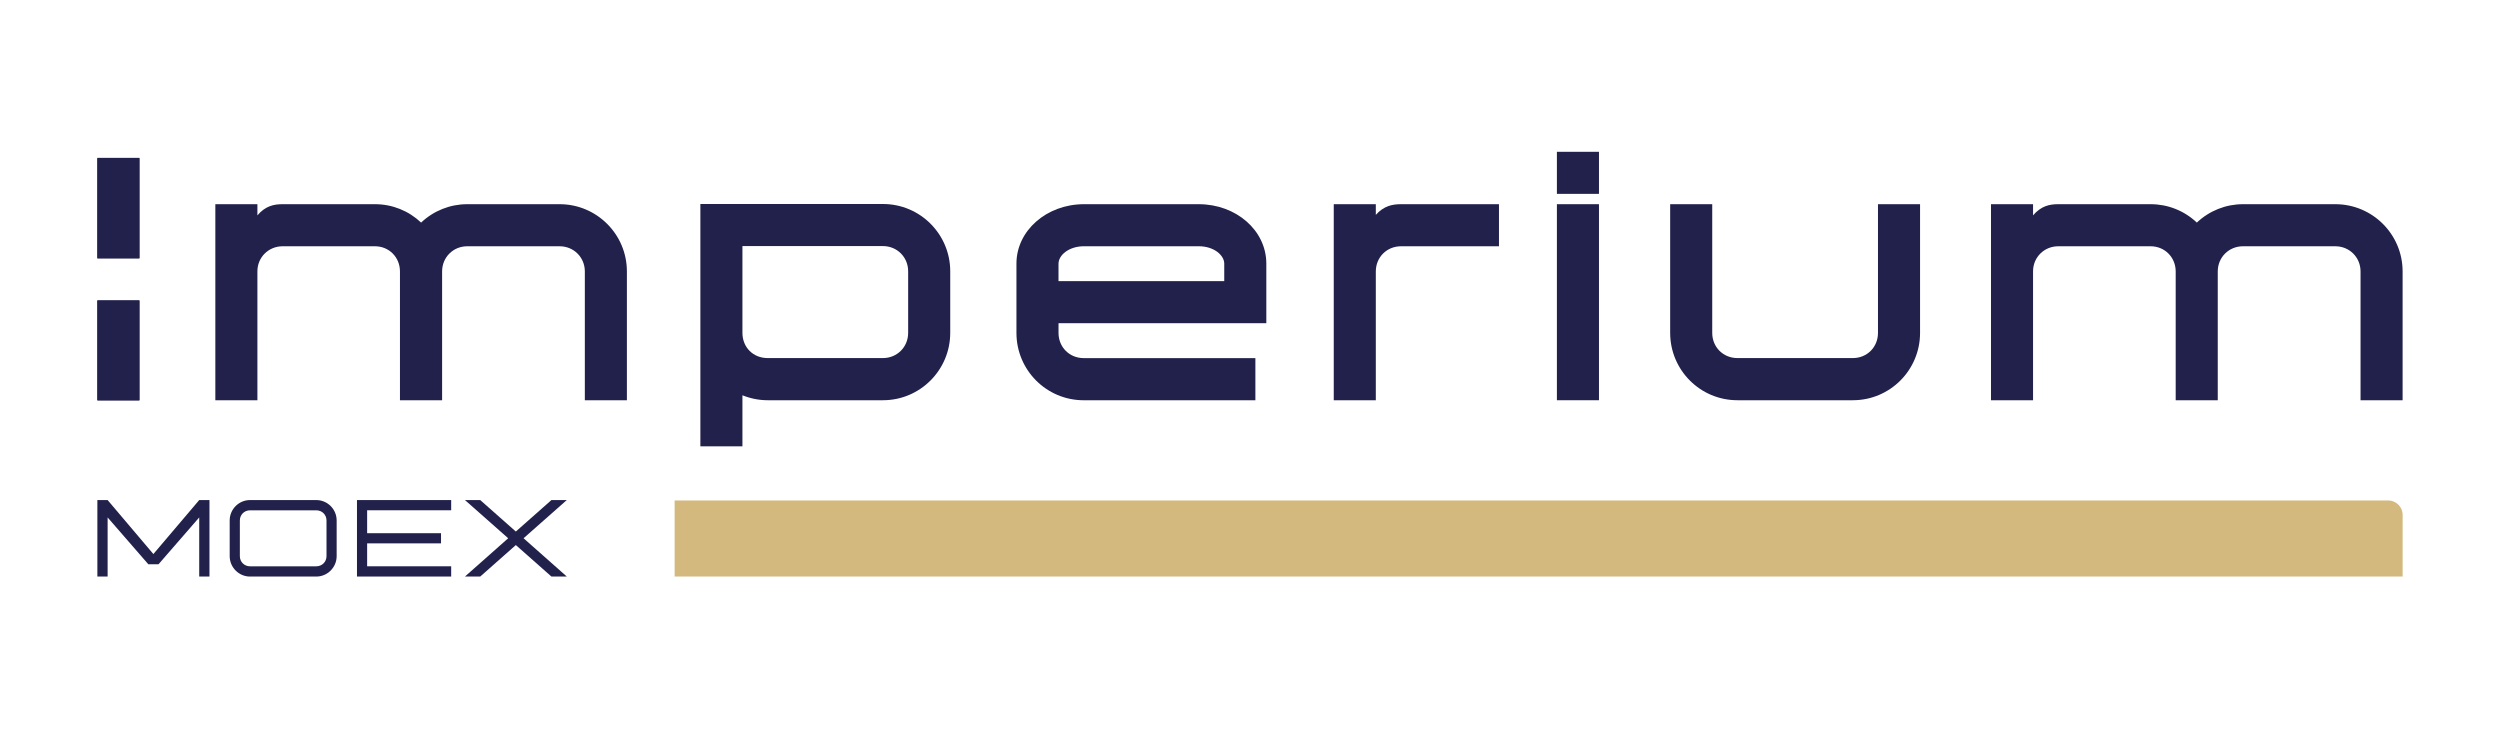
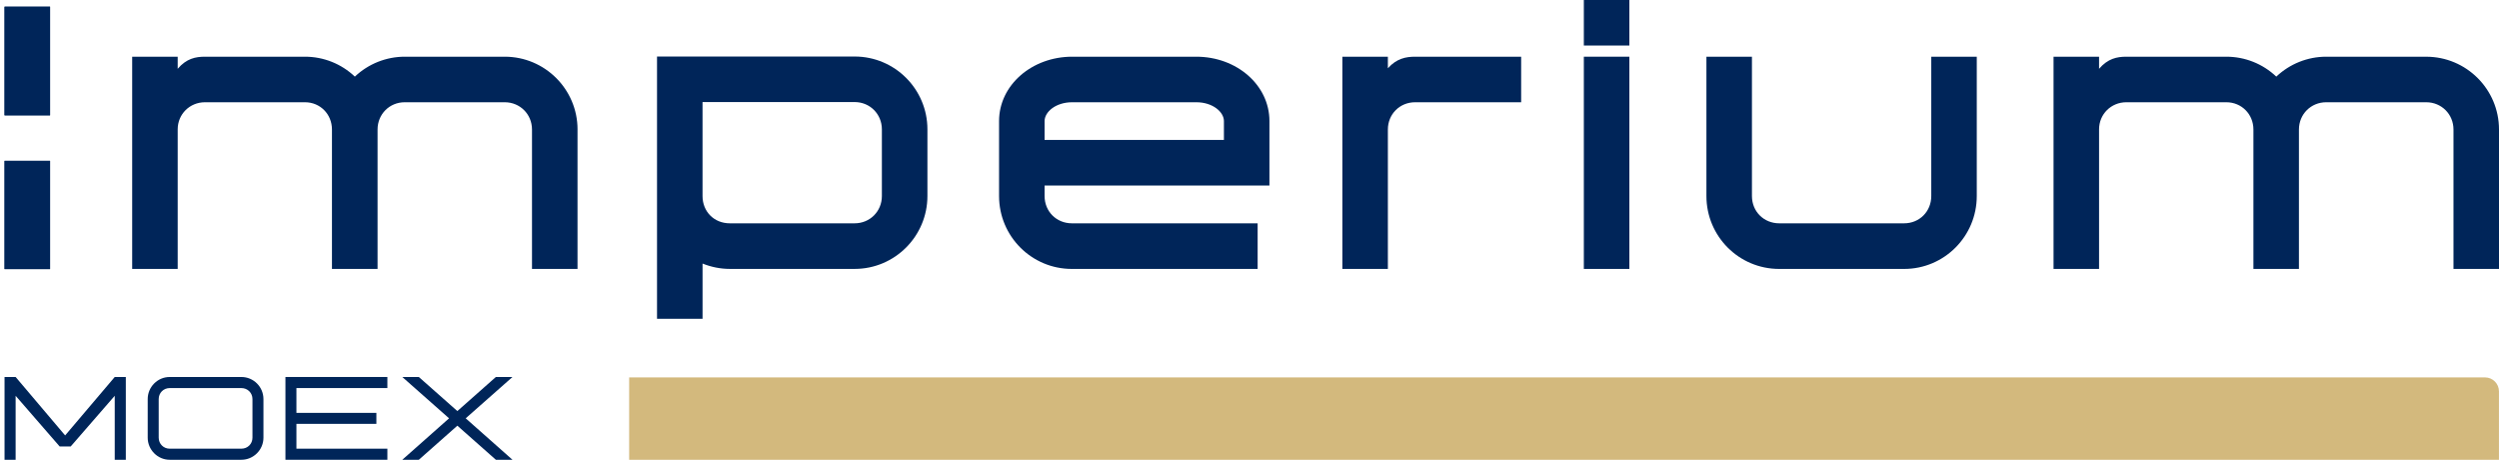
- <svg xmlns="http://www.w3.org/2000/svg" id="Calque_1" viewBox="0 0 1190.55 346.86">
-   <defs>
-     <style>.cls-1{fill:#21214c;}.cls-2{fill:#d3b97d;}</style>
-   </defs>
-   <path class="cls-2" d="M321.27,238.32h816.01c3.81,0,6.9,3.09,6.9,6.9v29.35H321.27v-36.25h0Z" />
-   <path class="cls-1" d="M46.37,190.6h20.03v-47.54h-20.03v47.54Zm0-115.43v47.86h20.03v-47.86h-20.03Z" />
-   <path class="cls-1" d="M46.37,190.72h20.03v-47.66h-20.03v47.66Zm0-115.39v47.7h20.03v-47.7h-20.03Z" />
-   <path class="cls-1" d="M298.54,129.27v61.33h-20.03v-61.33c0-6.76-5.32-11.99-11.99-11.99h-44.02c-6.68,0-11.96,5.24-11.96,11.99v61.33h-20.07v-61.33c0-6.76-5.2-11.99-11.88-11.99h-44.02c-6.68,0-11.99,5.24-11.99,11.91v61.41h-20.03V97.24h20.03v5.32c3.84-4.52,7.88-5.32,11.99-5.32h44.02c8.2,0,15.99,3.12,21.95,8.76,5.96-5.64,13.83-8.76,21.95-8.76h44.02c17.63,0,32.03,14.31,32.03,32.03Z" />
-   <path class="cls-1" d="M420.49,97.16h-86.96v115.39h20.03v-24.31c3.76,1.52,7.88,2.36,11.99,2.36h54.94c17.71,0,32.03-14.43,32.03-32.07v-29.35c0-17.63-14.31-32.03-32.03-32.03Zm11.99,61.37c0,6.72-5.24,11.99-11.99,11.99h-54.94c-6.88,0-11.99-5.12-11.99-11.99v-41.34h66.93c6.76,0,11.99,5.32,11.99,11.99v29.35Z" />
-   <path class="cls-1" d="M603.05,153.9v-28.35c0-15.83-14.39-28.31-32.19-28.31h-54.62c-17.79,0-32.19,12.55-32.19,28.31v32.99c0,17.71,14.31,32.07,32.03,32.07h81.76v-20.07h-81.76c-6.76,0-11.99-5.2-11.99-11.99v-4.64h98.96Zm-98.96-28.35c0-4,4.88-8.28,12.15-8.28h54.62c7.24,0,12.15,4.28,12.15,8.28v8.32h-78.93v-8.32Z" />
-   <path class="cls-1" d="M667.18,97.24c-4.12,0-8.15,.8-11.99,5.08v-5.08h-20.03v93.36h20.03v-61.33c0-6.76,5.24-11.99,11.99-11.99h46.66v-20.03h-46.66Z" />
-   <path class="cls-1" d="M741.43,72.29v20.03h20.03v-20.03h-20.03Zm0,24.95v93.36h20.03V97.24h-20.03Z" />
-   <path class="cls-1" d="M894.33,97.24v61.29c0,6.8-5.2,11.99-11.96,11.99h-54.98c-6.76,0-11.99-5.2-11.99-11.99v-61.29h-20.03v61.29c0,17.71,14.31,32.07,32.03,32.07h54.98c17.67,0,31.99-14.35,31.99-32.07v-61.29h-20.03Z" />
-   <path class="cls-1" d="M1112.15,97.24h-44.02c-8.12,0-15.99,3.12-21.95,8.76-5.96-5.64-13.79-8.76-21.99-8.76h-44.02c-4.08,0-8.12,.8-11.99,5.32v-5.32h-20.03v93.36h20.03v-61.41c0-6.68,5.32-11.91,11.99-11.91h44.02c6.68,0,11.92,5.24,11.92,11.99v61.33h20.03v-61.33c0-6.76,5.32-11.99,11.99-11.99h44.02c6.68,0,11.99,5.24,11.99,11.99v61.33h20.03v-61.33c0-17.71-14.39-32.03-32.03-32.03Z" />
-   <g>
-     <path class="cls-1" d="M94.87,238.14l-21.83,25.71-21.79-25.71h-4.88v36.42h4.88v-28.15l19.39,22.31h4.84l19.39-22.31v28.15h4.88v-36.42h-4.88Z" />
-     <path class="cls-1" d="M150.61,238.14h-31.55c-5.32,0-9.68,4.36-9.68,9.72v16.99c0,5.32,4.36,9.72,9.68,9.72h31.55c5.36,0,9.71-4.4,9.71-9.72v-16.99c0-5.36-4.36-9.72-9.71-9.72Zm4.88,26.71c0,2.72-2.12,4.84-4.88,4.84h-31.55c-2.72,0-4.84-2.12-4.84-4.84v-16.99c0-2.72,2.12-4.84,4.84-4.84h31.55c2.76,0,4.88,2.12,4.88,4.84v16.99Z" />
-     <path class="cls-1" d="M214.86,243.02v-4.88h-44.86v36.42h44.86v-4.88h-40.02v-10.92h35.18v-4.84h-35.18v-10.92h40.02Z" />
-     <path class="cls-1" d="M269.92,238.14h-7.32l-16.95,14.99c-11.32-10-5.64-5-16.95-14.99h-7.28l20.59,18.19-20.59,18.23h7.28l16.95-14.99,16.95,14.99h7.32l-20.59-18.23,20.59-18.19Z" />
-   </g>
+ <svg xmlns="http://www.w3.org/2000/svg" width="261" height="48" viewBox="0 0 261 48" fill="none">
+   <path d="M0.474 28.077H5.228V16.794H0.474V28.077ZM0.474 0.683V12.042H5.228V0.683H0.474Z" fill="#002559" />
+   <path d="M0.474 28.104H5.228V16.794H0.474V28.104ZM0.474 0.722V12.042H5.228V0.722H0.474Z" fill="#002559" />
+   <path d="M60.317 13.522V28.077H55.563V13.522C55.563 11.917 54.301 10.675 52.716 10.675H42.27C40.684 10.675 39.433 11.917 39.433 13.522V28.077H34.67V13.522C34.67 11.917 33.436 10.675 31.853 10.675H21.407C19.821 10.675 18.559 11.917 18.559 13.503V28.077H13.805V5.92H18.559V7.182C19.47 6.111 20.429 5.92 21.407 5.92H31.853C33.798 5.92 35.648 6.661 37.062 7.999C38.476 6.661 40.345 5.92 42.272 5.92H52.718C56.903 5.92 60.319 9.318 60.319 13.52L60.317 13.522Z" fill="#002559" />
+   <path d="M89.258 5.901H68.621V33.284H73.376V27.516C74.267 27.875 75.245 28.075 76.223 28.075H89.26C93.464 28.075 96.861 24.649 96.861 20.465V13.501C96.861 9.316 93.464 5.901 89.26 5.901H89.258ZM92.105 20.467C92.105 22.061 90.862 23.314 89.258 23.314H76.221C74.588 23.314 73.374 22.099 73.374 20.467V10.655H89.258C90.862 10.655 92.105 11.917 92.105 13.503V20.467Z" fill="#002559" />
+   <path d="M132.582 19.366V12.639C132.582 8.882 129.166 5.92 124.943 5.92H111.982C107.759 5.92 104.344 8.899 104.344 12.639V20.467C104.344 24.671 107.742 28.077 111.946 28.077H131.35V23.314H111.946C110.341 23.314 109.099 22.08 109.099 20.467V19.366H132.582ZM109.099 12.639C109.099 11.691 110.256 10.675 111.982 10.675H124.943C126.659 10.675 127.828 11.691 127.828 12.639V14.612H109.099V12.639Z" fill="#002559" />
+   <path d="M147.799 5.92C146.821 5.92 145.864 6.111 144.952 7.125V5.92H140.198V28.077H144.952V13.522C144.952 11.917 146.195 10.675 147.799 10.675H158.872V5.92H147.799Z" fill="#002559" />
+   <path d="M165.419 -0V4.754H170.174V-0H165.419ZM165.419 5.92V28.077H170.174V5.92H165.419Z" fill="#002559" />
+   <path d="M201.705 5.92V20.467C201.705 22.08 200.471 23.314 198.869 23.314H185.823C184.218 23.314 182.976 22.08 182.976 20.467V5.92H178.222V20.467C178.222 24.671 181.619 28.077 185.821 28.077H198.867C203.06 28.077 206.457 24.671 206.457 20.467V5.92H201.703H201.705Z" fill="#002559" />
+   <path d="M253.396 5.92H242.95C241.024 5.92 239.155 6.661 237.741 7.999C236.327 6.661 234.468 5.92 232.523 5.92H222.077C221.109 5.92 220.15 6.111 219.23 7.182V5.92H214.475V28.077H219.23V13.503C219.23 11.917 220.491 10.675 222.077 10.675H232.523C234.108 10.675 235.351 11.917 235.351 13.522V28.077H240.105V13.522C240.105 11.917 241.367 10.675 242.952 10.675H253.399C254.984 10.675 256.246 11.917 256.246 13.522V28.077H261V13.522C261 9.318 257.583 5.922 253.399 5.922L253.396 5.92Z" fill="#002559" />
+   <path d="M11.983 39.357L6.803 45.458L1.632 39.357H0.474V48H1.632V41.32L6.234 46.614H7.381L11.983 41.32V48H13.141V39.357H11.983Z" fill="#002559" />
+   <path d="M25.21 39.357H17.723C16.462 39.357 15.427 40.392 15.427 41.663V45.695C15.427 46.956 16.462 48 17.723 48H25.21C26.482 48 27.515 46.956 27.515 45.695V41.663C27.515 40.39 26.48 39.357 25.21 39.357ZM26.368 45.695C26.368 46.34 25.866 46.842 25.21 46.842H17.723C17.078 46.842 16.576 46.338 16.576 45.695V41.663C16.576 41.017 17.078 40.515 17.723 40.515H25.21C25.864 40.515 26.368 41.019 26.368 41.663V45.695Z" fill="#002559" />
+   <path d="M40.458 40.515V39.357H29.812V48H40.458V46.842H30.959V44.251H39.31V43.104H30.959V40.513H40.458V40.515Z" fill="#002559" />
+   <path d="M53.525 39.357H51.789L47.767 42.916C45.081 40.543 46.429 41.73 43.743 39.357H42.016L46.901 43.673L42.016 48H43.743L47.767 44.442L51.789 48H53.525L48.639 43.673L53.525 39.357Z" fill="#002559" />
+   <path d="M65.711 39.4H259.536C260.342 39.4 260.996 40.053 260.996 40.86V48H65.711V39.397V39.4Z" fill="#D3B97D" />
</svg>
